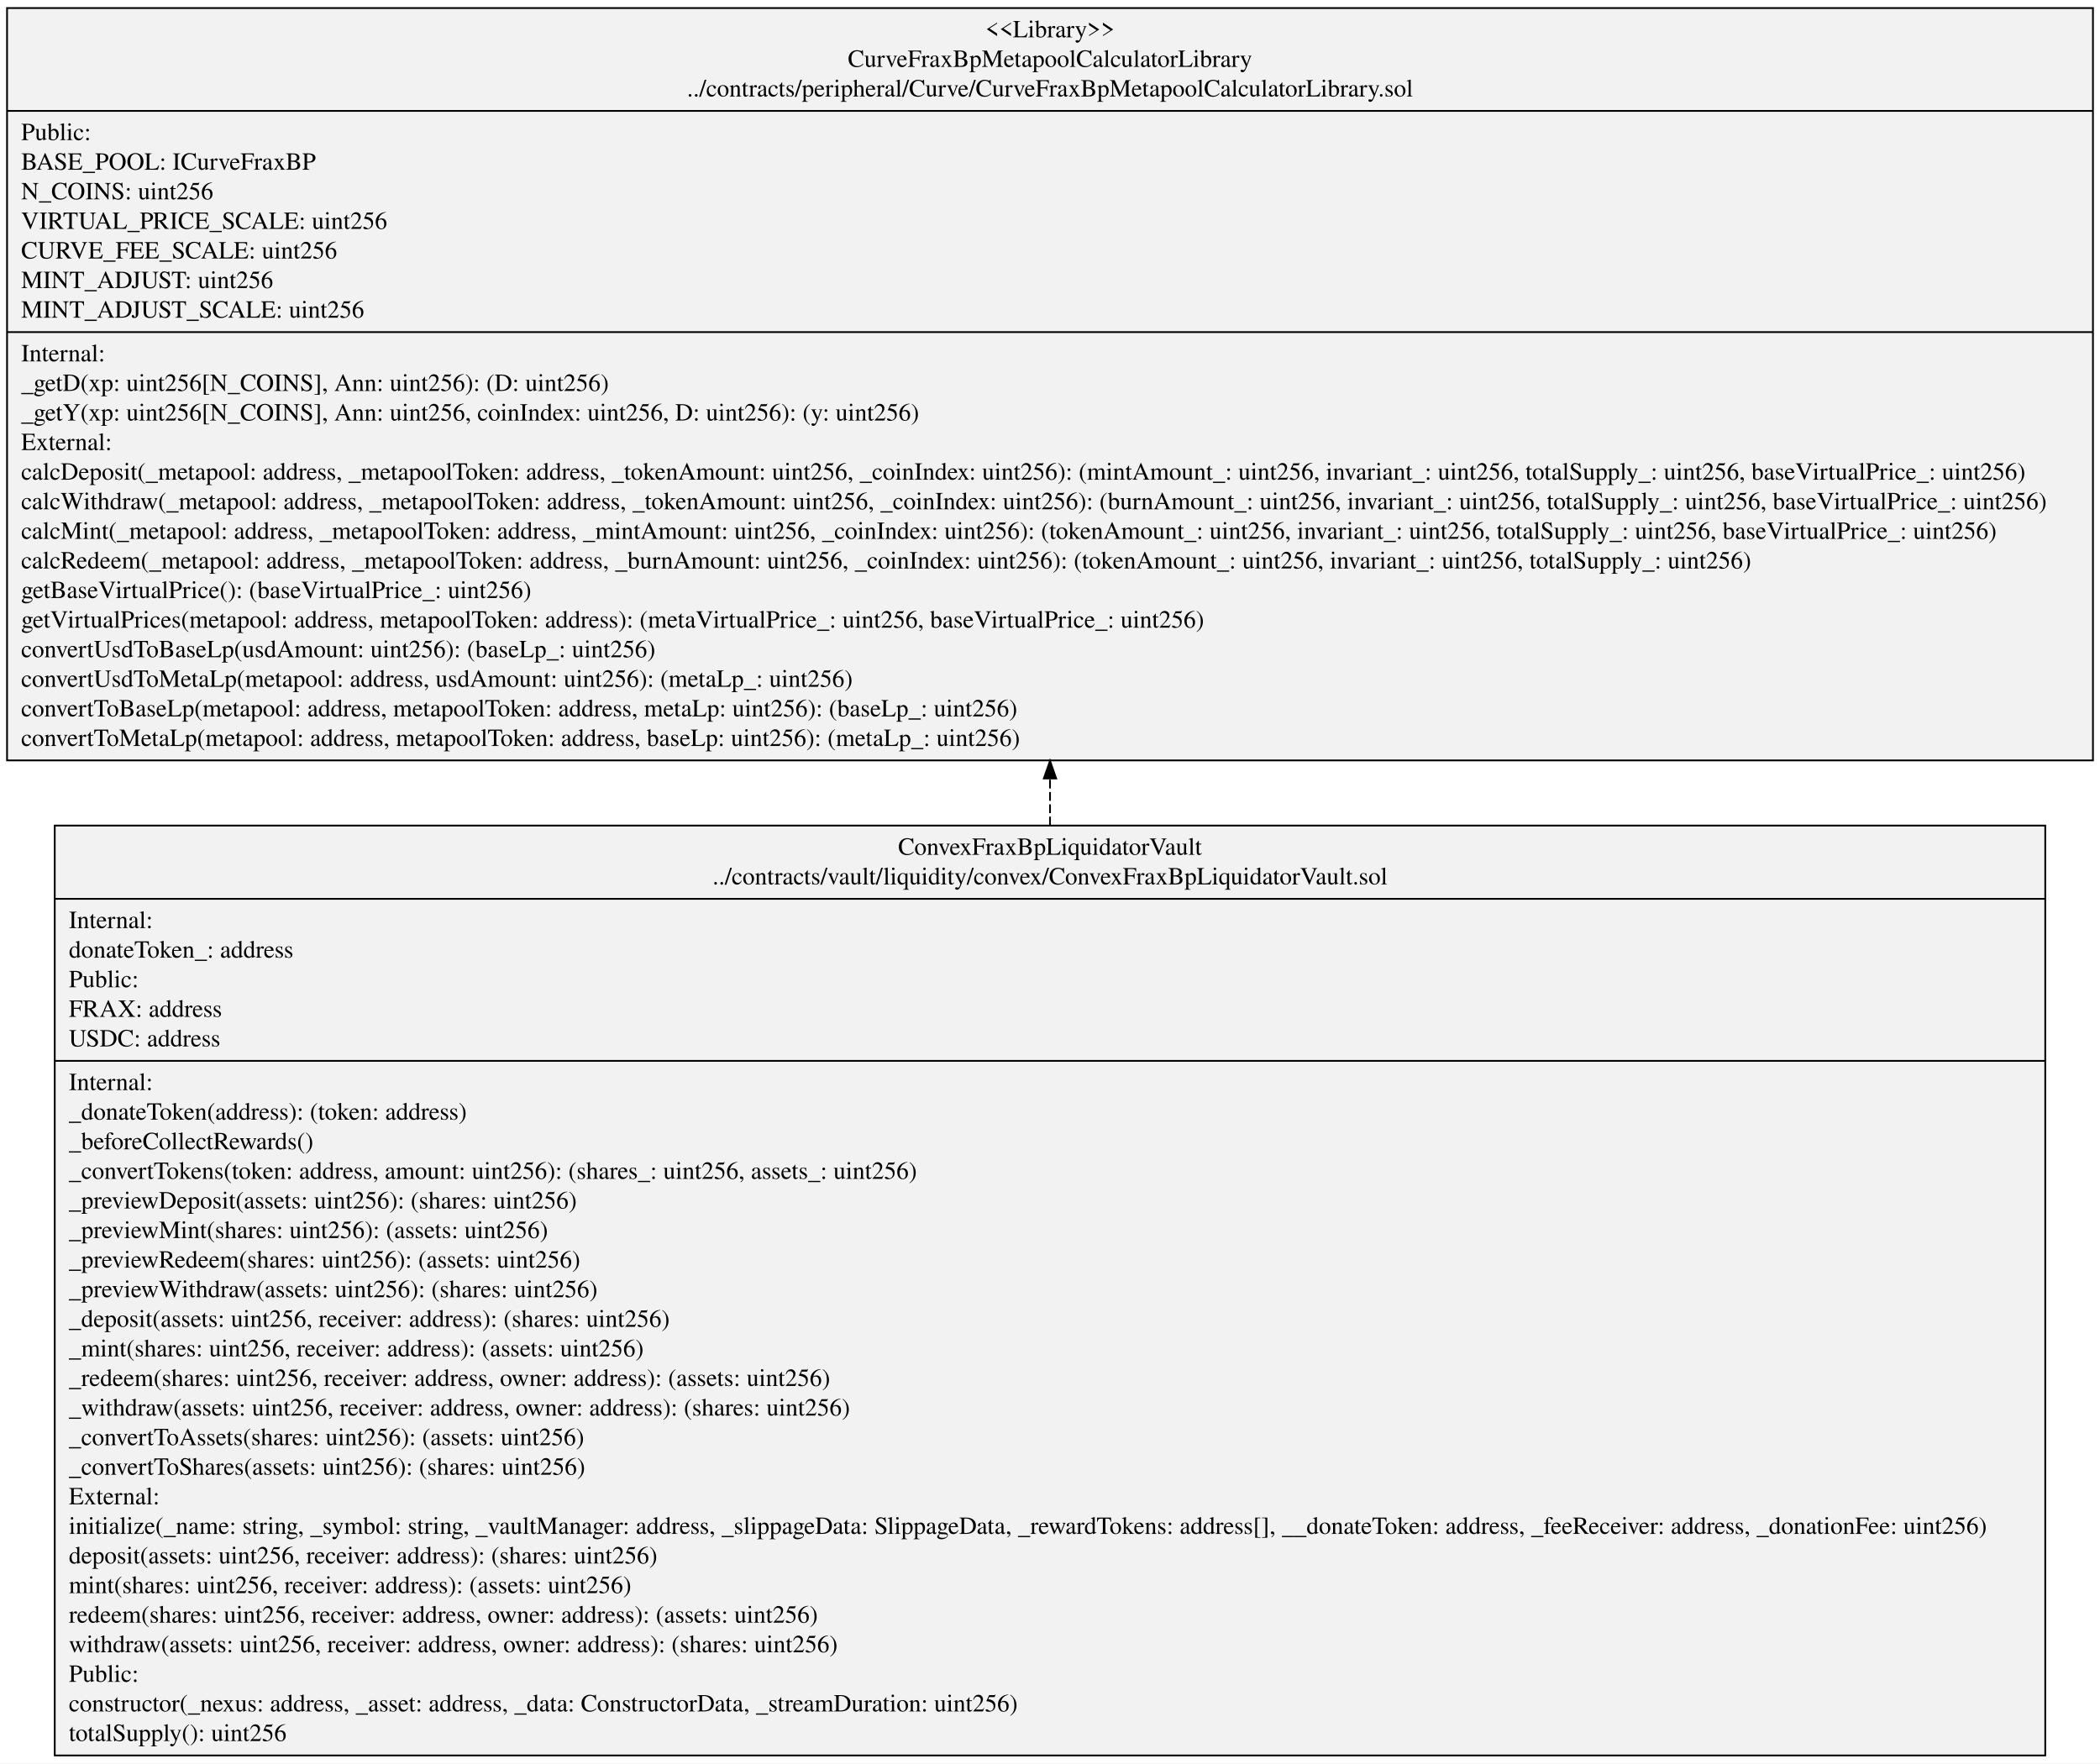
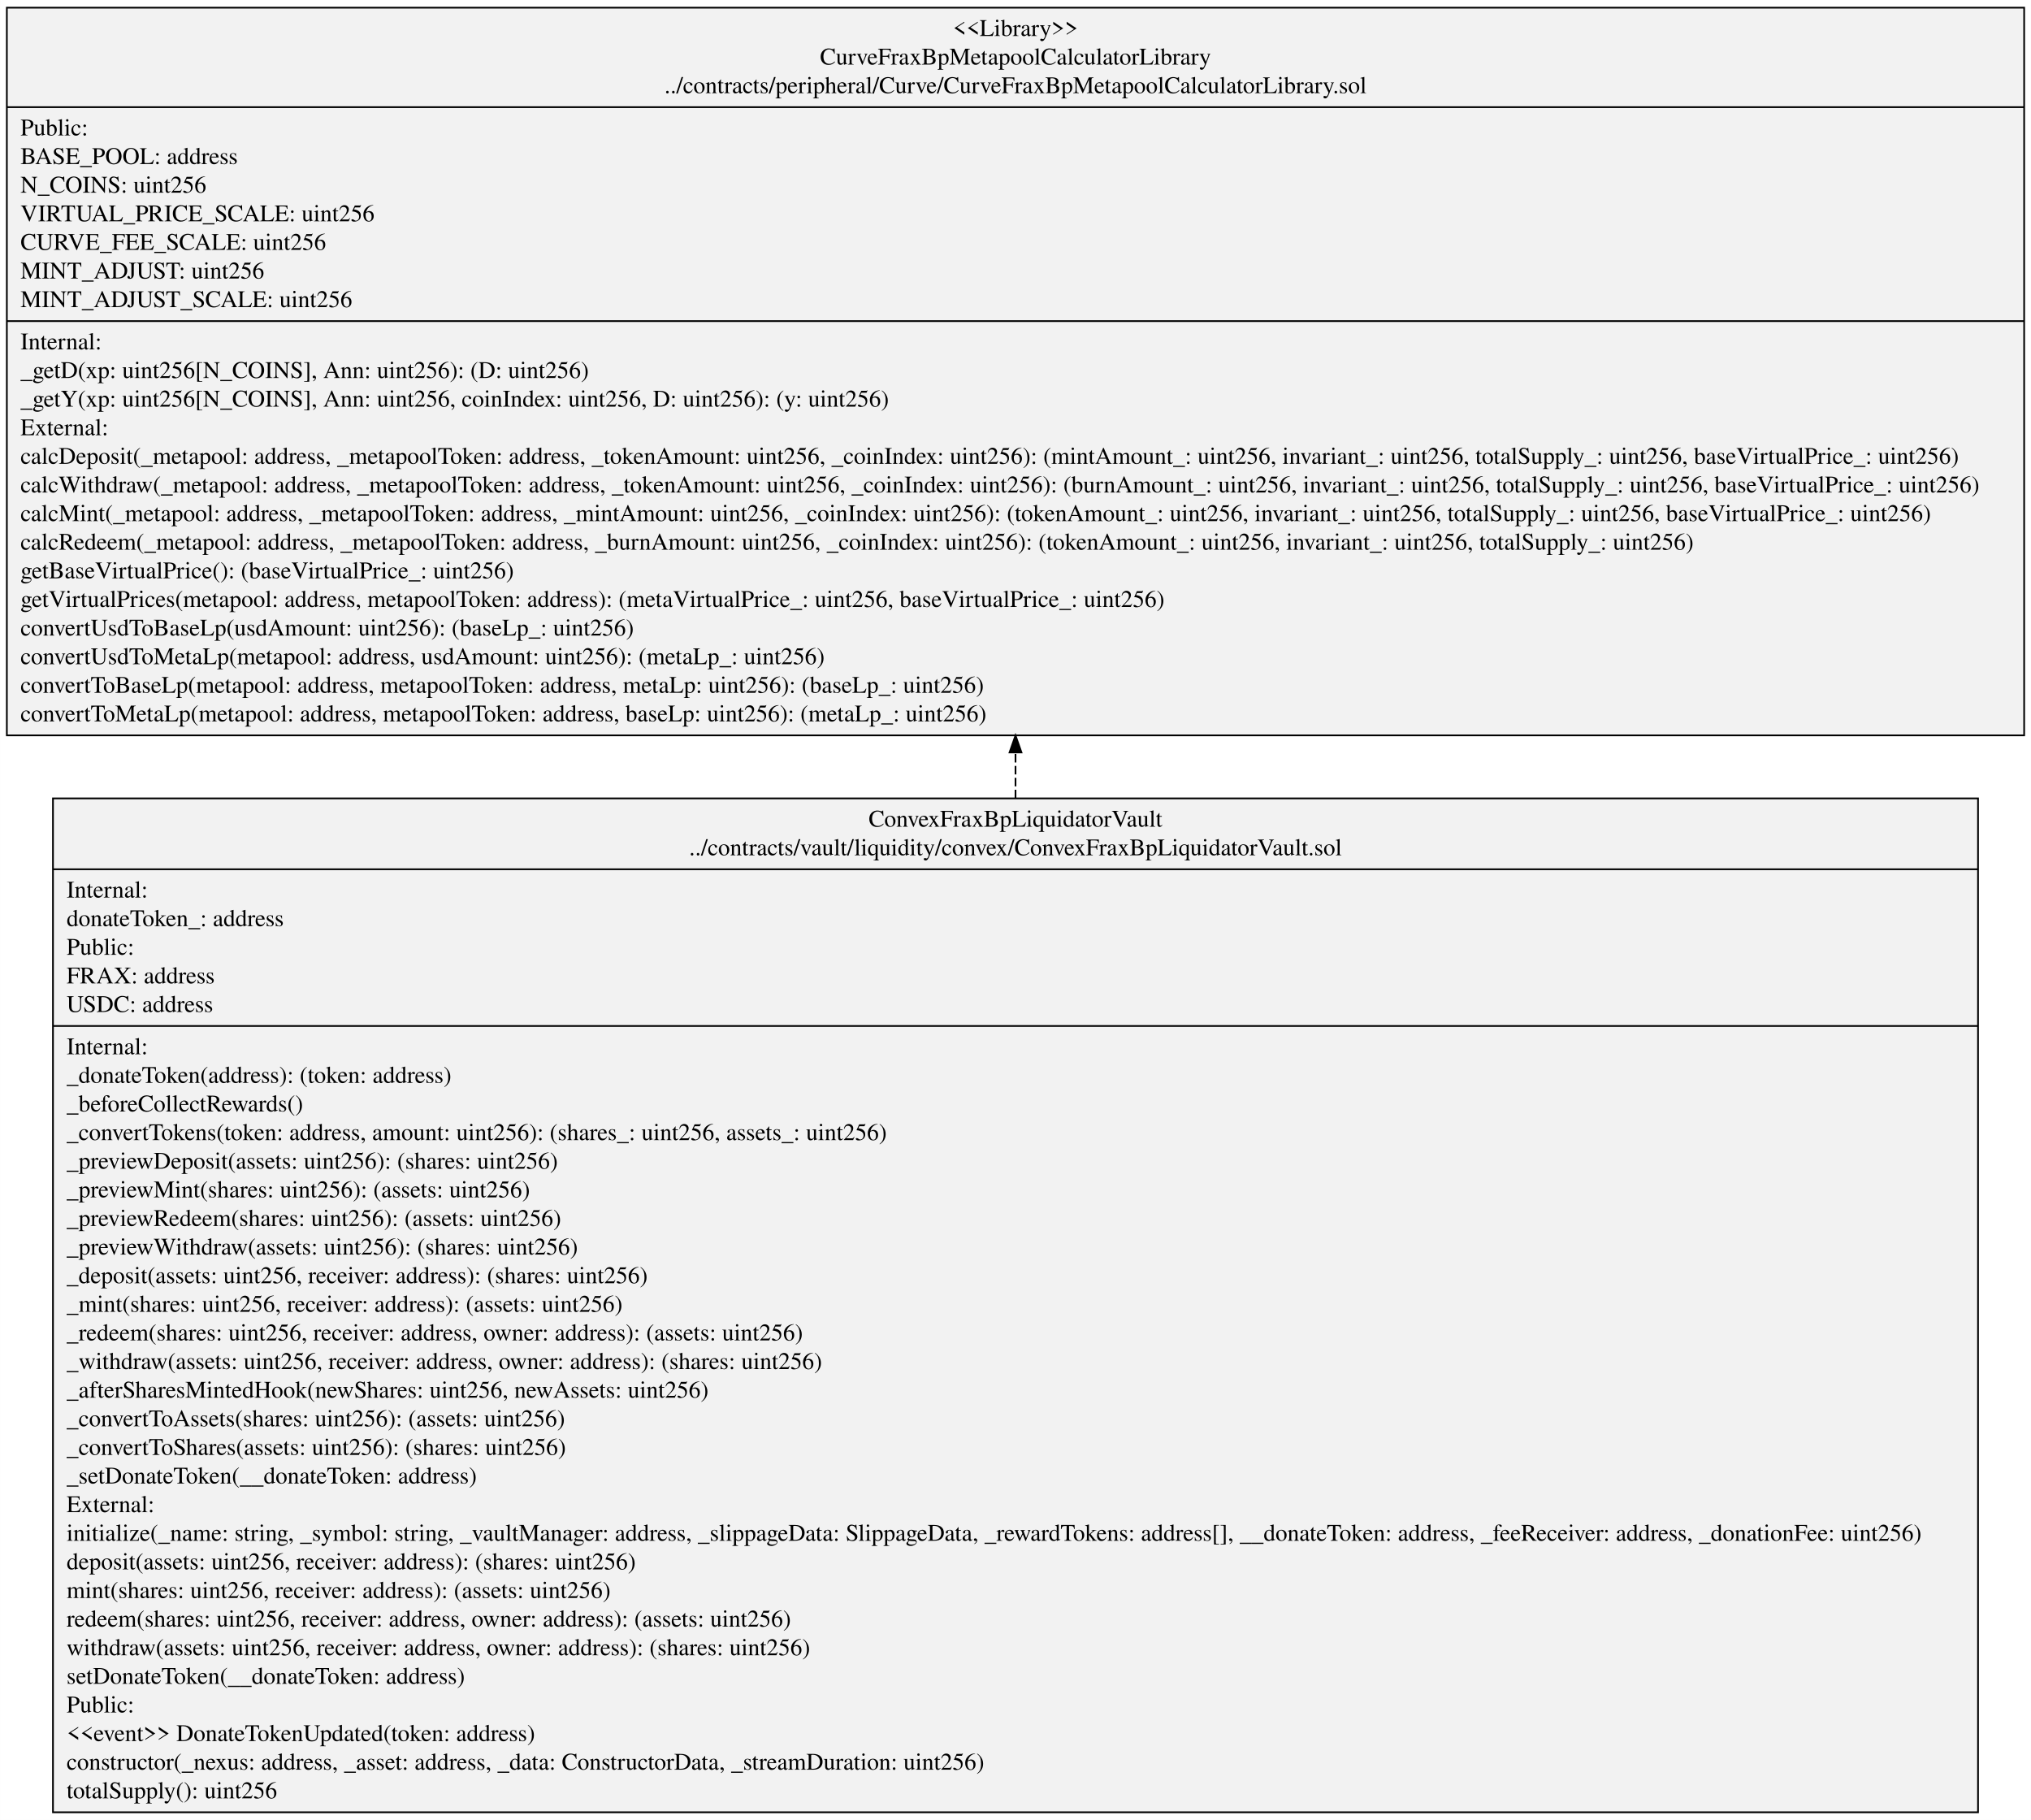
- <svg xmlns="http://www.w3.org/2000/svg" width="1192pt" height="1001pt" viewBox="0.00 0.00 1192.41 1001.20">
-   <g id="graph0" class="graph" transform="scale(1 1) rotate(0) translate(4 997.2)">
-     <polygon fill="white" stroke="transparent" points="-4,4 -4,-997.2 1188.41,-997.2 1188.41,4 -4,4" />
+ <svg xmlns="http://www.w3.org/2000/svg" width="1192pt" height="1068pt" viewBox="0.00 0.00 1192.41 1068.40">
+   <g id="graph0" class="graph" transform="scale(1 1) rotate(0) translate(4 1064.4)">
+     <polygon fill="white" stroke="transparent" points="-4,4 -4,-1064.4 1188.41,-1064.4 1188.41,4 -4,4" />
    <g id="node1" class="node">
-       <polygon fill="#f2f2f2" stroke="black" points="0,-565.5 0,-992.7 1184.41,-992.7 1184.41,-565.5 0,-565.5" />
-       <text text-anchor="middle" x="592.21" y="-976.1" font-family="Times,serif" font-size="14.00">&lt;&lt;Library&gt;&gt;</text>
-       <text text-anchor="middle" x="592.21" y="-959.3" font-family="Times,serif" font-size="14.00">CurveFraxBpMetapoolCalculatorLibrary</text>
-       <text text-anchor="middle" x="592.21" y="-942.5" font-family="Times,serif" font-size="14.00">../contracts/peripheral/Curve/CurveFraxBpMetapoolCalculatorLibrary.sol</text>
-       <polyline fill="none" stroke="black" points="0,-934.3 1184.41,-934.3 " />
-       <text text-anchor="start" x="8" y="-917.7" font-family="Times,serif" font-size="14.00">Public:</text>
-       <text text-anchor="start" x="8" y="-900.9" font-family="Times,serif" font-size="14.00">   BASE_POOL: ICurveFraxBP</text>
-       <text text-anchor="start" x="8" y="-884.1" font-family="Times,serif" font-size="14.00">   N_COINS: uint256</text>
-       <text text-anchor="start" x="8" y="-867.3" font-family="Times,serif" font-size="14.00">   VIRTUAL_PRICE_SCALE: uint256</text>
-       <text text-anchor="start" x="8" y="-850.5" font-family="Times,serif" font-size="14.00">   CURVE_FEE_SCALE: uint256</text>
-       <text text-anchor="start" x="8" y="-833.7" font-family="Times,serif" font-size="14.00">   MINT_ADJUST: uint256</text>
-       <text text-anchor="start" x="8" y="-816.9" font-family="Times,serif" font-size="14.00">   MINT_ADJUST_SCALE: uint256</text>
-       <polyline fill="none" stroke="black" points="0,-808.7 1184.41,-808.7 " />
-       <text text-anchor="start" x="8" y="-792.1" font-family="Times,serif" font-size="14.00">Internal:</text>
-       <text text-anchor="start" x="8" y="-775.3" font-family="Times,serif" font-size="14.00">    _getD(xp: uint256[N_COINS], Ann: uint256): (D: uint256)</text>
-       <text text-anchor="start" x="8" y="-758.5" font-family="Times,serif" font-size="14.00">    _getY(xp: uint256[N_COINS], Ann: uint256, coinIndex: uint256, D: uint256): (y: uint256)</text>
-       <text text-anchor="start" x="8" y="-741.7" font-family="Times,serif" font-size="14.00">External:</text>
-       <text text-anchor="start" x="8" y="-724.9" font-family="Times,serif" font-size="14.00">    calcDeposit(_metapool: address, _metapoolToken: address, _tokenAmount: uint256, _coinIndex: uint256): (mintAmount_: uint256, invariant_: uint256, totalSupply_: uint256, baseVirtualPrice_: uint256)</text>
-       <text text-anchor="start" x="8" y="-708.1" font-family="Times,serif" font-size="14.00">    calcWithdraw(_metapool: address, _metapoolToken: address, _tokenAmount: uint256, _coinIndex: uint256): (burnAmount_: uint256, invariant_: uint256, totalSupply_: uint256, baseVirtualPrice_: uint256)</text>
-       <text text-anchor="start" x="8" y="-691.3" font-family="Times,serif" font-size="14.00">    calcMint(_metapool: address, _metapoolToken: address, _mintAmount: uint256, _coinIndex: uint256): (tokenAmount_: uint256, invariant_: uint256, totalSupply_: uint256, baseVirtualPrice_: uint256)</text>
-       <text text-anchor="start" x="8" y="-674.5" font-family="Times,serif" font-size="14.00">    calcRedeem(_metapool: address, _metapoolToken: address, _burnAmount: uint256, _coinIndex: uint256): (tokenAmount_: uint256, invariant_: uint256, totalSupply_: uint256)</text>
-       <text text-anchor="start" x="8" y="-657.7" font-family="Times,serif" font-size="14.00">    getBaseVirtualPrice(): (baseVirtualPrice_: uint256)</text>
-       <text text-anchor="start" x="8" y="-640.9" font-family="Times,serif" font-size="14.00">    getVirtualPrices(metapool: address, metapoolToken: address): (metaVirtualPrice_: uint256, baseVirtualPrice_: uint256)</text>
-       <text text-anchor="start" x="8" y="-624.1" font-family="Times,serif" font-size="14.00">    convertUsdToBaseLp(usdAmount: uint256): (baseLp_: uint256)</text>
-       <text text-anchor="start" x="8" y="-607.3" font-family="Times,serif" font-size="14.00">    convertUsdToMetaLp(metapool: address, usdAmount: uint256): (metaLp_: uint256)</text>
-       <text text-anchor="start" x="8" y="-590.5" font-family="Times,serif" font-size="14.00">    convertToBaseLp(metapool: address, metapoolToken: address, metaLp: uint256): (baseLp_: uint256)</text>
-       <text text-anchor="start" x="8" y="-573.7" font-family="Times,serif" font-size="14.00">    convertToMetaLp(metapool: address, metapoolToken: address, baseLp: uint256): (metaLp_: uint256)</text>
+       <polygon fill="#f2f2f2" stroke="black" points="0,-632.7 0,-1059.9 1184.41,-1059.9 1184.41,-632.7 0,-632.7" />
+       <text text-anchor="middle" x="592.21" y="-1043.3" font-family="Times,serif" font-size="14.00">&lt;&lt;Library&gt;&gt;</text>
+       <text text-anchor="middle" x="592.21" y="-1026.5" font-family="Times,serif" font-size="14.00">CurveFraxBpMetapoolCalculatorLibrary</text>
+       <text text-anchor="middle" x="592.21" y="-1009.7" font-family="Times,serif" font-size="14.00">../contracts/peripheral/Curve/CurveFraxBpMetapoolCalculatorLibrary.sol</text>
+       <polyline fill="none" stroke="black" points="0,-1001.5 1184.41,-1001.5 " />
+       <text text-anchor="start" x="8" y="-984.9" font-family="Times,serif" font-size="14.00">Public:</text>
+       <text text-anchor="start" x="8" y="-968.1" font-family="Times,serif" font-size="14.00">   BASE_POOL: address</text>
+       <text text-anchor="start" x="8" y="-951.3" font-family="Times,serif" font-size="14.00">   N_COINS: uint256</text>
+       <text text-anchor="start" x="8" y="-934.5" font-family="Times,serif" font-size="14.00">   VIRTUAL_PRICE_SCALE: uint256</text>
+       <text text-anchor="start" x="8" y="-917.7" font-family="Times,serif" font-size="14.00">   CURVE_FEE_SCALE: uint256</text>
+       <text text-anchor="start" x="8" y="-900.9" font-family="Times,serif" font-size="14.00">   MINT_ADJUST: uint256</text>
+       <text text-anchor="start" x="8" y="-884.1" font-family="Times,serif" font-size="14.00">   MINT_ADJUST_SCALE: uint256</text>
+       <polyline fill="none" stroke="black" points="0,-875.9 1184.41,-875.9 " />
+       <text text-anchor="start" x="8" y="-859.3" font-family="Times,serif" font-size="14.00">Internal:</text>
+       <text text-anchor="start" x="8" y="-842.5" font-family="Times,serif" font-size="14.00">    _getD(xp: uint256[N_COINS], Ann: uint256): (D: uint256)</text>
+       <text text-anchor="start" x="8" y="-825.7" font-family="Times,serif" font-size="14.00">    _getY(xp: uint256[N_COINS], Ann: uint256, coinIndex: uint256, D: uint256): (y: uint256)</text>
+       <text text-anchor="start" x="8" y="-808.9" font-family="Times,serif" font-size="14.00">External:</text>
+       <text text-anchor="start" x="8" y="-792.1" font-family="Times,serif" font-size="14.00">    calcDeposit(_metapool: address, _metapoolToken: address, _tokenAmount: uint256, _coinIndex: uint256): (mintAmount_: uint256, invariant_: uint256, totalSupply_: uint256, baseVirtualPrice_: uint256)</text>
+       <text text-anchor="start" x="8" y="-775.3" font-family="Times,serif" font-size="14.00">    calcWithdraw(_metapool: address, _metapoolToken: address, _tokenAmount: uint256, _coinIndex: uint256): (burnAmount_: uint256, invariant_: uint256, totalSupply_: uint256, baseVirtualPrice_: uint256)</text>
+       <text text-anchor="start" x="8" y="-758.5" font-family="Times,serif" font-size="14.00">    calcMint(_metapool: address, _metapoolToken: address, _mintAmount: uint256, _coinIndex: uint256): (tokenAmount_: uint256, invariant_: uint256, totalSupply_: uint256, baseVirtualPrice_: uint256)</text>
+       <text text-anchor="start" x="8" y="-741.7" font-family="Times,serif" font-size="14.00">    calcRedeem(_metapool: address, _metapoolToken: address, _burnAmount: uint256, _coinIndex: uint256): (tokenAmount_: uint256, invariant_: uint256, totalSupply_: uint256)</text>
+       <text text-anchor="start" x="8" y="-724.9" font-family="Times,serif" font-size="14.00">    getBaseVirtualPrice(): (baseVirtualPrice_: uint256)</text>
+       <text text-anchor="start" x="8" y="-708.1" font-family="Times,serif" font-size="14.00">    getVirtualPrices(metapool: address, metapoolToken: address): (metaVirtualPrice_: uint256, baseVirtualPrice_: uint256)</text>
+       <text text-anchor="start" x="8" y="-691.3" font-family="Times,serif" font-size="14.00">    convertUsdToBaseLp(usdAmount: uint256): (baseLp_: uint256)</text>
+       <text text-anchor="start" x="8" y="-674.5" font-family="Times,serif" font-size="14.00">    convertUsdToMetaLp(metapool: address, usdAmount: uint256): (metaLp_: uint256)</text>
+       <text text-anchor="start" x="8" y="-657.7" font-family="Times,serif" font-size="14.00">    convertToBaseLp(metapool: address, metapoolToken: address, metaLp: uint256): (baseLp_: uint256)</text>
+       <text text-anchor="start" x="8" y="-640.9" font-family="Times,serif" font-size="14.00">    convertToMetaLp(metapool: address, metapoolToken: address, baseLp: uint256): (metaLp_: uint256)</text>
    </g>
    <g id="node2" class="node">
-       <polygon fill="#f2f2f2" stroke="black" points="27.08,-0.5 27.08,-528.5 1157.33,-528.5 1157.33,-0.5 27.08,-0.5" />
-       <text text-anchor="middle" x="592.21" y="-511.9" font-family="Times,serif" font-size="14.00">ConvexFraxBpLiquidatorVault</text>
-       <text text-anchor="middle" x="592.21" y="-495.1" font-family="Times,serif" font-size="14.00">../contracts/vault/liquidity/convex/ConvexFraxBpLiquidatorVault.sol</text>
-       <polyline fill="none" stroke="black" points="27.08,-486.9 1157.33,-486.9 " />
-       <text text-anchor="start" x="35.08" y="-470.3" font-family="Times,serif" font-size="14.00">Internal:</text>
-       <text text-anchor="start" x="35.08" y="-453.5" font-family="Times,serif" font-size="14.00">   donateToken_: address</text>
-       <text text-anchor="start" x="35.08" y="-436.7" font-family="Times,serif" font-size="14.00">Public:</text>
-       <text text-anchor="start" x="35.08" y="-419.9" font-family="Times,serif" font-size="14.00">   FRAX: address</text>
-       <text text-anchor="start" x="35.08" y="-403.1" font-family="Times,serif" font-size="14.00">   USDC: address</text>
-       <polyline fill="none" stroke="black" points="27.08,-394.9 1157.33,-394.9 " />
-       <text text-anchor="start" x="35.08" y="-378.3" font-family="Times,serif" font-size="14.00">Internal:</text>
-       <text text-anchor="start" x="35.08" y="-361.5" font-family="Times,serif" font-size="14.00">    _donateToken(address): (token: address)</text>
-       <text text-anchor="start" x="35.08" y="-344.7" font-family="Times,serif" font-size="14.00">    _beforeCollectRewards()</text>
-       <text text-anchor="start" x="35.08" y="-327.9" font-family="Times,serif" font-size="14.00">    _convertTokens(token: address, amount: uint256): (shares_: uint256, assets_: uint256)</text>
-       <text text-anchor="start" x="35.08" y="-311.1" font-family="Times,serif" font-size="14.00">    _previewDeposit(assets: uint256): (shares: uint256)</text>
-       <text text-anchor="start" x="35.08" y="-294.3" font-family="Times,serif" font-size="14.00">    _previewMint(shares: uint256): (assets: uint256)</text>
-       <text text-anchor="start" x="35.08" y="-277.5" font-family="Times,serif" font-size="14.00">    _previewRedeem(shares: uint256): (assets: uint256)</text>
-       <text text-anchor="start" x="35.08" y="-260.7" font-family="Times,serif" font-size="14.00">    _previewWithdraw(assets: uint256): (shares: uint256)</text>
-       <text text-anchor="start" x="35.08" y="-243.9" font-family="Times,serif" font-size="14.00">    _deposit(assets: uint256, receiver: address): (shares: uint256)</text>
-       <text text-anchor="start" x="35.08" y="-227.1" font-family="Times,serif" font-size="14.00">    _mint(shares: uint256, receiver: address): (assets: uint256)</text>
-       <text text-anchor="start" x="35.08" y="-210.3" font-family="Times,serif" font-size="14.00">    _redeem(shares: uint256, receiver: address, owner: address): (assets: uint256)</text>
-       <text text-anchor="start" x="35.08" y="-193.5" font-family="Times,serif" font-size="14.00">    _withdraw(assets: uint256, receiver: address, owner: address): (shares: uint256)</text>
-       <text text-anchor="start" x="35.08" y="-176.7" font-family="Times,serif" font-size="14.00">    _convertToAssets(shares: uint256): (assets: uint256)</text>
-       <text text-anchor="start" x="35.08" y="-159.9" font-family="Times,serif" font-size="14.00">    _convertToShares(assets: uint256): (shares: uint256)</text>
-       <text text-anchor="start" x="35.08" y="-143.1" font-family="Times,serif" font-size="14.00">External:</text>
-       <text text-anchor="start" x="35.08" y="-126.3" font-family="Times,serif" font-size="14.00">    initialize(_name: string, _symbol: string, _vaultManager: address, _slippageData: SlippageData, _rewardTokens: address[], __donateToken: address, _feeReceiver: address, _donationFee: uint256)</text>
-       <text text-anchor="start" x="35.08" y="-109.5" font-family="Times,serif" font-size="14.00">    deposit(assets: uint256, receiver: address): (shares: uint256)</text>
-       <text text-anchor="start" x="35.08" y="-92.7" font-family="Times,serif" font-size="14.00">    mint(shares: uint256, receiver: address): (assets: uint256)</text>
-       <text text-anchor="start" x="35.08" y="-75.9" font-family="Times,serif" font-size="14.00">    redeem(shares: uint256, receiver: address, owner: address): (assets: uint256)</text>
-       <text text-anchor="start" x="35.08" y="-59.1" font-family="Times,serif" font-size="14.00">    withdraw(assets: uint256, receiver: address, owner: address): (shares: uint256)</text>
-       <text text-anchor="start" x="35.08" y="-42.3" font-family="Times,serif" font-size="14.00">Public:</text>
+       <polygon fill="#f2f2f2" stroke="black" points="27.08,-0.5 27.08,-595.7 1157.33,-595.7 1157.33,-0.5 27.08,-0.5" />
+       <text text-anchor="middle" x="592.21" y="-579.1" font-family="Times,serif" font-size="14.00">ConvexFraxBpLiquidatorVault</text>
+       <text text-anchor="middle" x="592.21" y="-562.3" font-family="Times,serif" font-size="14.00">../contracts/vault/liquidity/convex/ConvexFraxBpLiquidatorVault.sol</text>
+       <polyline fill="none" stroke="black" points="27.08,-554.1 1157.33,-554.1 " />
+       <text text-anchor="start" x="35.08" y="-537.5" font-family="Times,serif" font-size="14.00">Internal:</text>
+       <text text-anchor="start" x="35.08" y="-520.7" font-family="Times,serif" font-size="14.00">   donateToken_: address</text>
+       <text text-anchor="start" x="35.08" y="-503.9" font-family="Times,serif" font-size="14.00">Public:</text>
+       <text text-anchor="start" x="35.08" y="-487.1" font-family="Times,serif" font-size="14.00">   FRAX: address</text>
+       <text text-anchor="start" x="35.08" y="-470.3" font-family="Times,serif" font-size="14.00">   USDC: address</text>
+       <polyline fill="none" stroke="black" points="27.08,-462.1 1157.33,-462.1 " />
+       <text text-anchor="start" x="35.08" y="-445.5" font-family="Times,serif" font-size="14.00">Internal:</text>
+       <text text-anchor="start" x="35.08" y="-428.7" font-family="Times,serif" font-size="14.00">    _donateToken(address): (token: address)</text>
+       <text text-anchor="start" x="35.08" y="-411.9" font-family="Times,serif" font-size="14.00">    _beforeCollectRewards()</text>
+       <text text-anchor="start" x="35.08" y="-395.1" font-family="Times,serif" font-size="14.00">    _convertTokens(token: address, amount: uint256): (shares_: uint256, assets_: uint256)</text>
+       <text text-anchor="start" x="35.08" y="-378.3" font-family="Times,serif" font-size="14.00">    _previewDeposit(assets: uint256): (shares: uint256)</text>
+       <text text-anchor="start" x="35.08" y="-361.5" font-family="Times,serif" font-size="14.00">    _previewMint(shares: uint256): (assets: uint256)</text>
+       <text text-anchor="start" x="35.08" y="-344.7" font-family="Times,serif" font-size="14.00">    _previewRedeem(shares: uint256): (assets: uint256)</text>
+       <text text-anchor="start" x="35.08" y="-327.9" font-family="Times,serif" font-size="14.00">    _previewWithdraw(assets: uint256): (shares: uint256)</text>
+       <text text-anchor="start" x="35.08" y="-311.1" font-family="Times,serif" font-size="14.00">    _deposit(assets: uint256, receiver: address): (shares: uint256)</text>
+       <text text-anchor="start" x="35.08" y="-294.3" font-family="Times,serif" font-size="14.00">    _mint(shares: uint256, receiver: address): (assets: uint256)</text>
+       <text text-anchor="start" x="35.08" y="-277.5" font-family="Times,serif" font-size="14.00">    _redeem(shares: uint256, receiver: address, owner: address): (assets: uint256)</text>
+       <text text-anchor="start" x="35.08" y="-260.7" font-family="Times,serif" font-size="14.00">    _withdraw(assets: uint256, receiver: address, owner: address): (shares: uint256)</text>
+       <text text-anchor="start" x="35.08" y="-243.9" font-family="Times,serif" font-size="14.00">    _afterSharesMintedHook(newShares: uint256, newAssets: uint256)</text>
+       <text text-anchor="start" x="35.08" y="-227.1" font-family="Times,serif" font-size="14.00">    _convertToAssets(shares: uint256): (assets: uint256)</text>
+       <text text-anchor="start" x="35.08" y="-210.3" font-family="Times,serif" font-size="14.00">    _convertToShares(assets: uint256): (shares: uint256)</text>
+       <text text-anchor="start" x="35.08" y="-193.5" font-family="Times,serif" font-size="14.00">    _setDonateToken(__donateToken: address)</text>
+       <text text-anchor="start" x="35.08" y="-176.7" font-family="Times,serif" font-size="14.00">External:</text>
+       <text text-anchor="start" x="35.08" y="-159.9" font-family="Times,serif" font-size="14.00">    initialize(_name: string, _symbol: string, _vaultManager: address, _slippageData: SlippageData, _rewardTokens: address[], __donateToken: address, _feeReceiver: address, _donationFee: uint256)</text>
+       <text text-anchor="start" x="35.08" y="-143.1" font-family="Times,serif" font-size="14.00">    deposit(assets: uint256, receiver: address): (shares: uint256)</text>
+       <text text-anchor="start" x="35.08" y="-126.3" font-family="Times,serif" font-size="14.00">    mint(shares: uint256, receiver: address): (assets: uint256)</text>
+       <text text-anchor="start" x="35.08" y="-109.5" font-family="Times,serif" font-size="14.00">    redeem(shares: uint256, receiver: address, owner: address): (assets: uint256)</text>
+       <text text-anchor="start" x="35.08" y="-92.7" font-family="Times,serif" font-size="14.00">    withdraw(assets: uint256, receiver: address, owner: address): (shares: uint256)</text>
+       <text text-anchor="start" x="35.08" y="-75.9" font-family="Times,serif" font-size="14.00">    setDonateToken(__donateToken: address)</text>
+       <text text-anchor="start" x="35.08" y="-59.1" font-family="Times,serif" font-size="14.00">Public:</text>
+       <text text-anchor="start" x="35.08" y="-42.3" font-family="Times,serif" font-size="14.00">    &lt;&lt;event&gt;&gt; DonateTokenUpdated(token: address)</text>
      <text text-anchor="start" x="35.08" y="-25.5" font-family="Times,serif" font-size="14.00">    constructor(_nexus: address, _asset: address, _data: ConstructorData, _streamDuration: uint256)</text>
      <text text-anchor="start" x="35.08" y="-8.7" font-family="Times,serif" font-size="14.00">    totalSupply(): uint256</text>
    </g>
    <g id="edge1" class="edge">
-       <path fill="none" stroke="black" stroke-dasharray="5,2" d="M592.21,-528.56C592.21,-537.39 592.21,-546.21 592.21,-554.99" />
-       <polygon fill="black" stroke="black" points="588.71,-555.25 592.21,-565.25 595.71,-555.25 588.71,-555.25" />
+       <path fill="none" stroke="black" stroke-dasharray="5,2" d="M592.21,-595.78C592.21,-604.79 592.21,-613.76 592.21,-622.66" />
+       <polygon fill="black" stroke="black" points="588.71,-622.68 592.21,-632.68 595.71,-622.68 588.71,-622.68" />
    </g>
  </g>
</svg>
